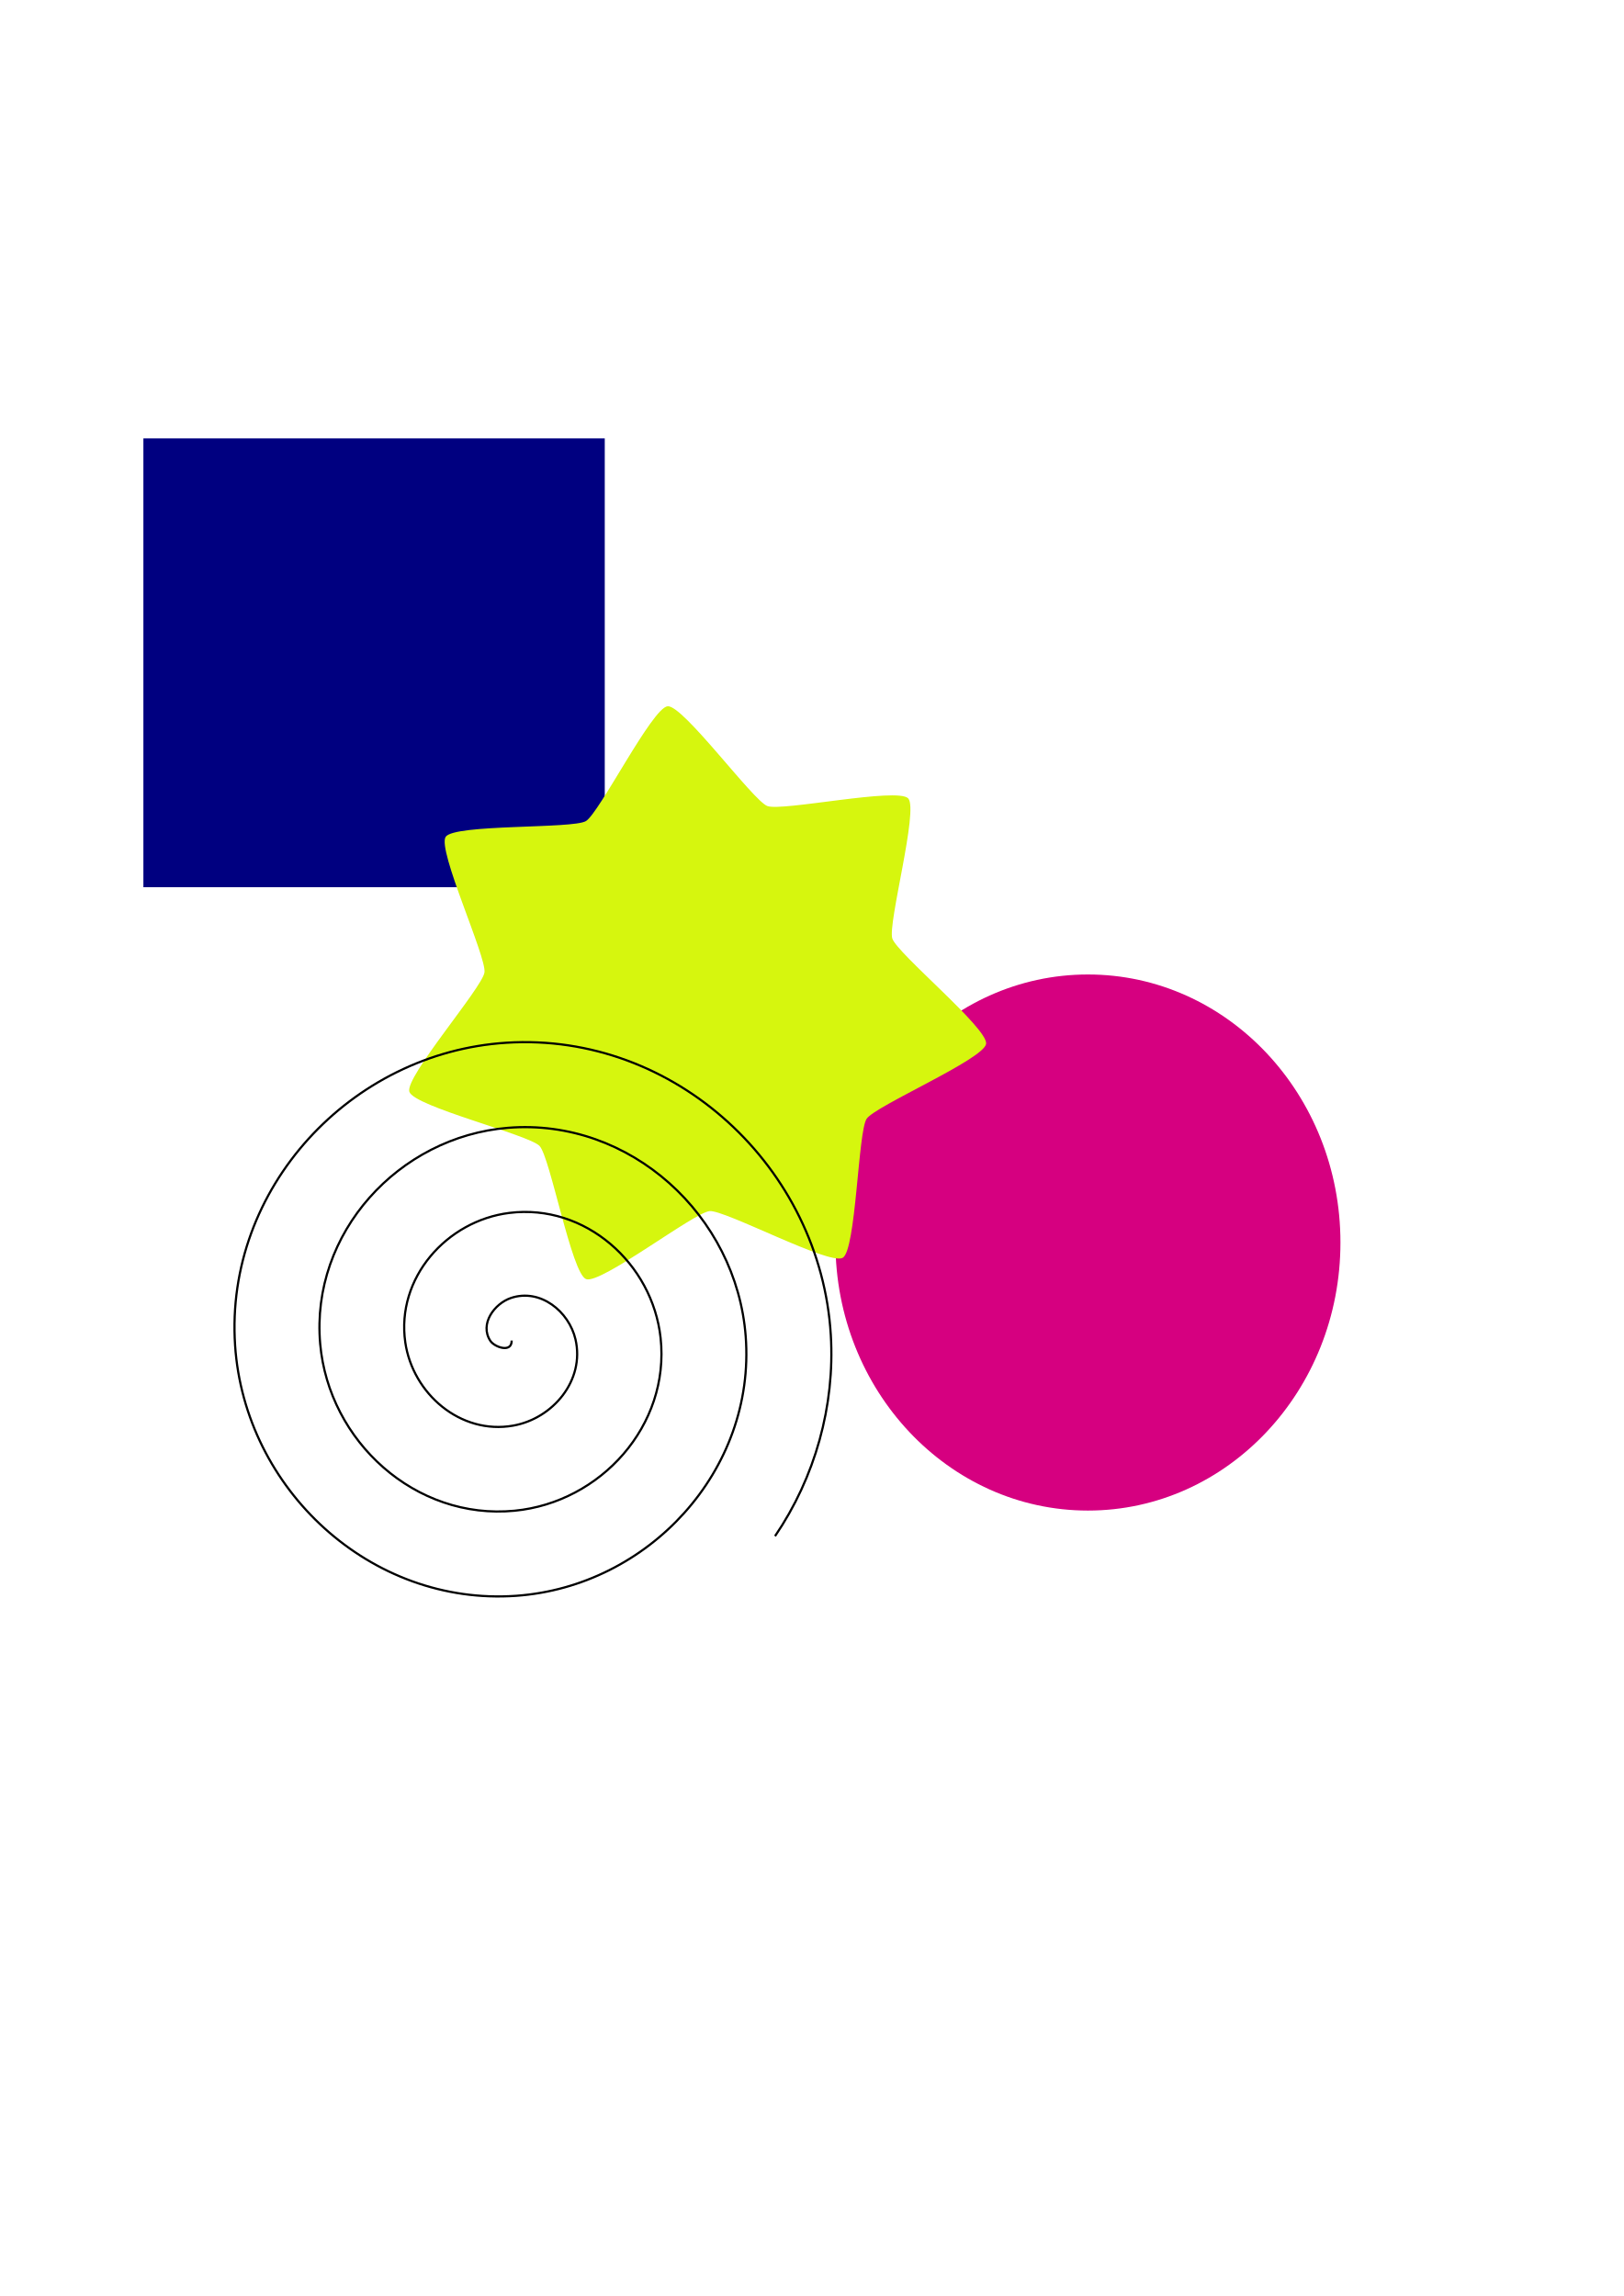
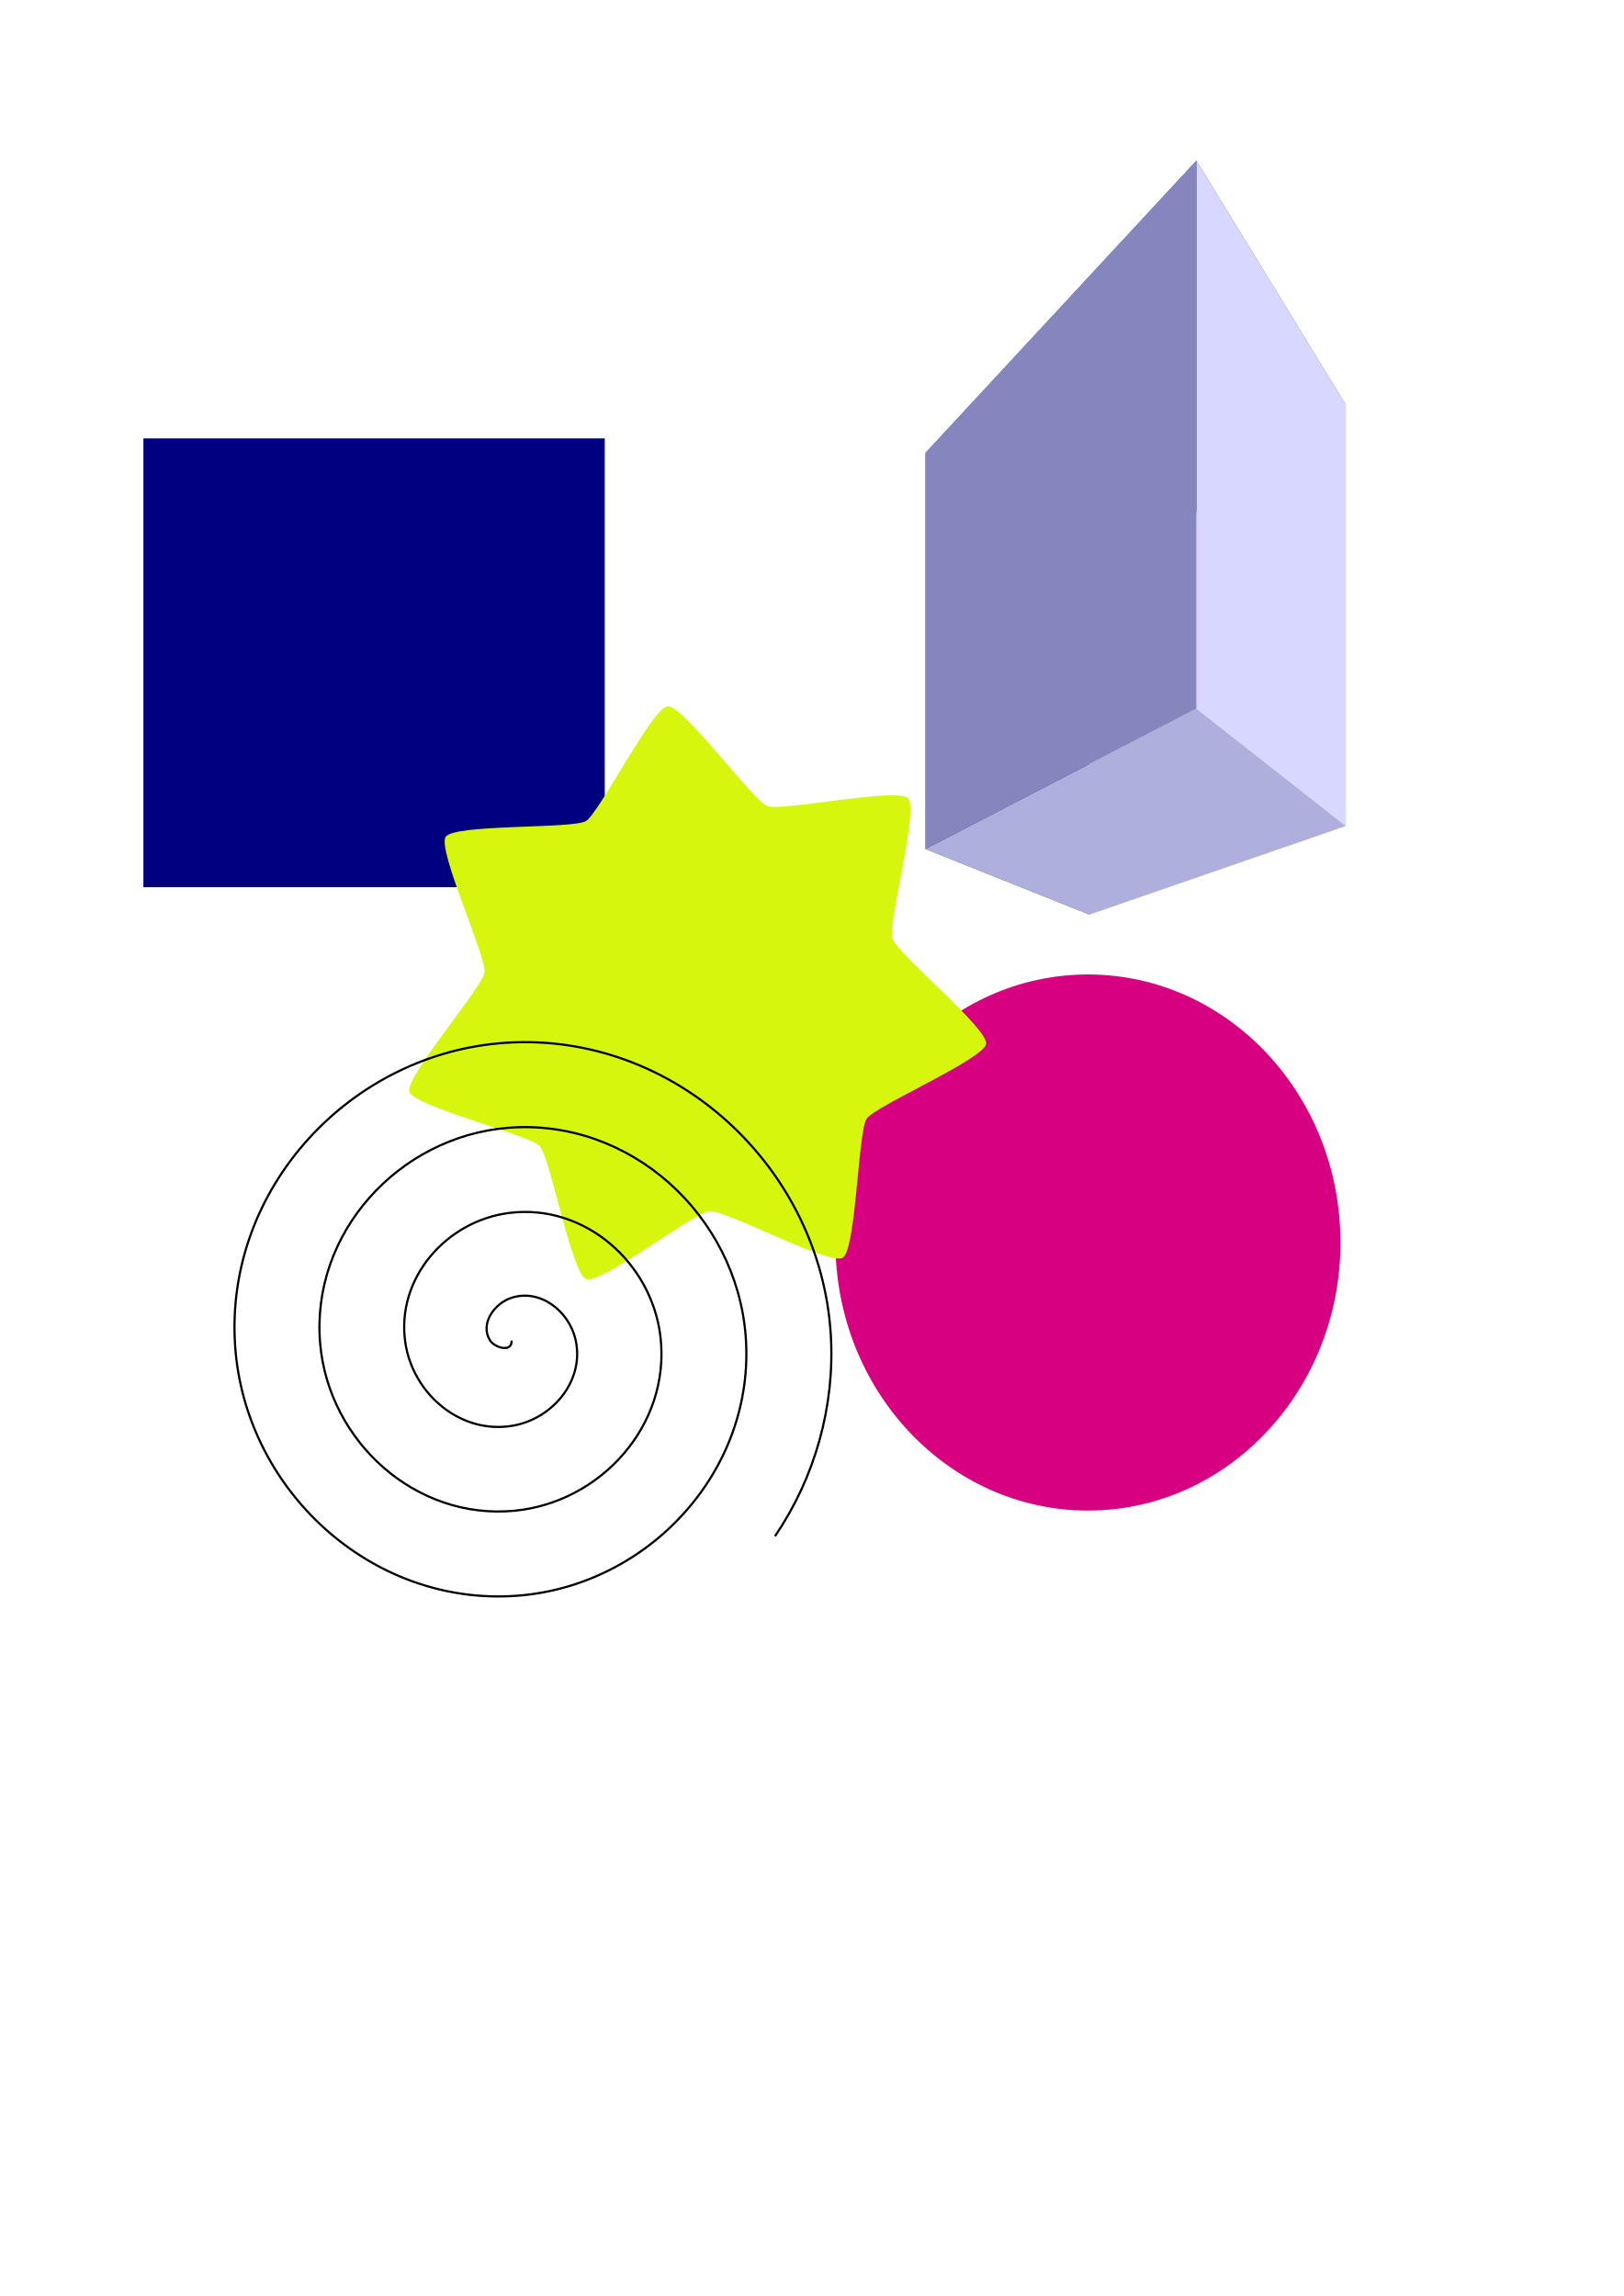
<svg xmlns="http://www.w3.org/2000/svg" width="210mm" height="297mm" viewBox="0 0 744.094 1052.362" id="svg2" version="1.1">
-   <defs id="defs4" />
+   <defs id="defs4">
+     </defs>
  <g id="layer1">
    <rect style="opacity:1;fill:#000080;fill-opacity:1;fill-rule:nonzero;stroke:none;stroke-width:7.087;stroke-linecap:butt;stroke-linejoin:round;stroke-miterlimit:4;stroke-dasharray:none;stroke-dashoffset:0;stroke-opacity:1" id="rect4136" width="211.429" height="205.714" x="65.714" y="200.934" />
    <ellipse style="opacity:1;fill:#d60080;fill-opacity:1;fill-rule:nonzero;stroke:none;stroke-width:7.087;stroke-linecap:butt;stroke-linejoin:round;stroke-miterlimit:4;stroke-dasharray:none;stroke-dashoffset:0;stroke-opacity:1" id="path4138" cx="498.571" cy="569.505" rx="115.714" ry="122.857" />
    <path style="opacity:1;fill:#d6f60e;fill-opacity:1;fill-rule:nonzero;stroke:none;stroke-width:7.087;stroke-linecap:butt;stroke-linejoin:round;stroke-miterlimit:4;stroke-dasharray:none;stroke-dashoffset:0;stroke-opacity:1" id="path4140" d="m 386.207,576.5 c -6.129,3.605 -53.913,-21.979 -60.999,-21.39 -7.086,0.589 -49.991,33.711 -56.63,31.167 -6.64,-2.544 -16.43,-55.855 -21.308,-61.027 -4.879,-5.173 -57.525,-18.066 -59.676,-24.843 -2.151,-6.777 33.425,-47.67 34.428,-54.71 1.003,-7.039 -21.742,-56.239 -17.784,-62.146 3.958,-5.907 58.11,-3.589 64.239,-7.194 6.129,-3.605 30.413,-52.063 37.499,-52.652 7.086,-0.589 39.037,43.195 45.677,45.738 6.64,2.544 59.667,-8.682 64.545,-3.51 4.879,5.173 -9.432,57.452 -7.281,64.229 2.151,6.777 43.99,41.236 42.987,48.275 -1.003,7.039 -50.798,28.447 -54.756,34.354 -3.958,5.907 -4.812,60.103 -10.941,63.708 z" />
    <path style="fill:none;stroke:#000000;stroke-width:1px;stroke-linecap:butt;stroke-linejoin:miter;stroke-opacity:1" id="path2985" d="m 165.517,679.948 c 0.104,5.866 -7.856,3.035 -9.75,0.173 -5.132,-7.754 1.892,-17.134 9.404,-19.673 13.436,-4.541 26.633,6.144 29.596,18.98 4.348,18.837 -10.413,36.3 -28.557,39.519 -24.183,4.29 -46.031,-14.682 -49.441,-38.133 -4.291,-29.511 18.951,-55.796 47.71,-59.364 34.831,-4.322 65.578,23.218 69.287,57.287 4.371,40.148 -27.485,75.372 -66.863,79.21 -45.464,4.431 -85.174,-31.752 -89.133,-76.44 -4.499,-50.778 36.018,-94.981 86.017,-99.056 56.091,-4.572 104.792,40.284 108.979,95.593 4.649,61.404 -44.55,114.605 -105.17,118.902 -66.716,4.729 -124.422,-48.816 -128.825,-114.747 -4.81,-72.028 53.082,-134.239 124.323,-138.748 77.34,-4.894 144.059,57.348 148.671,133.9 1.961,32.555 -7.217,65.309 -25.557,92.252" transform="translate(68.96551,-65.51724)" />
+     <g style="fill:none;stroke:none" id="g2988">
+       <path id="path3000" style="fill:#e9e9ff;fill-rule:evenodd;stroke:none" d="m 499.248,270.076 117.508,-84.512 0,193.02 -117.508,40.62 z" />
+       <path id="path2990" style="fill:#353564;fill-rule:evenodd;stroke:none" d="m 424.138,207.535 0,181.609 75.11,30.06 0,-149.128 z" />
+       <path id="path2992" style="fill:#4d4d9f;fill-rule:evenodd;stroke:none" d="M 424.138,207.535 548.276,73.614 616.755,185.564 499.248,270.076 z" />
+       <path id="path2998" style="fill:#afafde;fill-rule:evenodd;stroke:none" d="m 424.138,389.144 124.138,-64.368 68.48,53.808 -117.508,40.62 z" />
+       <path id="path2996" style="fill:#d7d7ff;fill-rule:evenodd;stroke:none" d="m 548.276,73.614 0,251.162 68.48,53.808 0,-193.02 z" />
+       <path id="path2994" style="fill:#8686bf;fill-rule:evenodd;stroke:none" d="m 424.138,207.535 124.138,-133.92 0,251.162 -124.138,64.368 z" />
+     </g>
  </g>
</svg>
